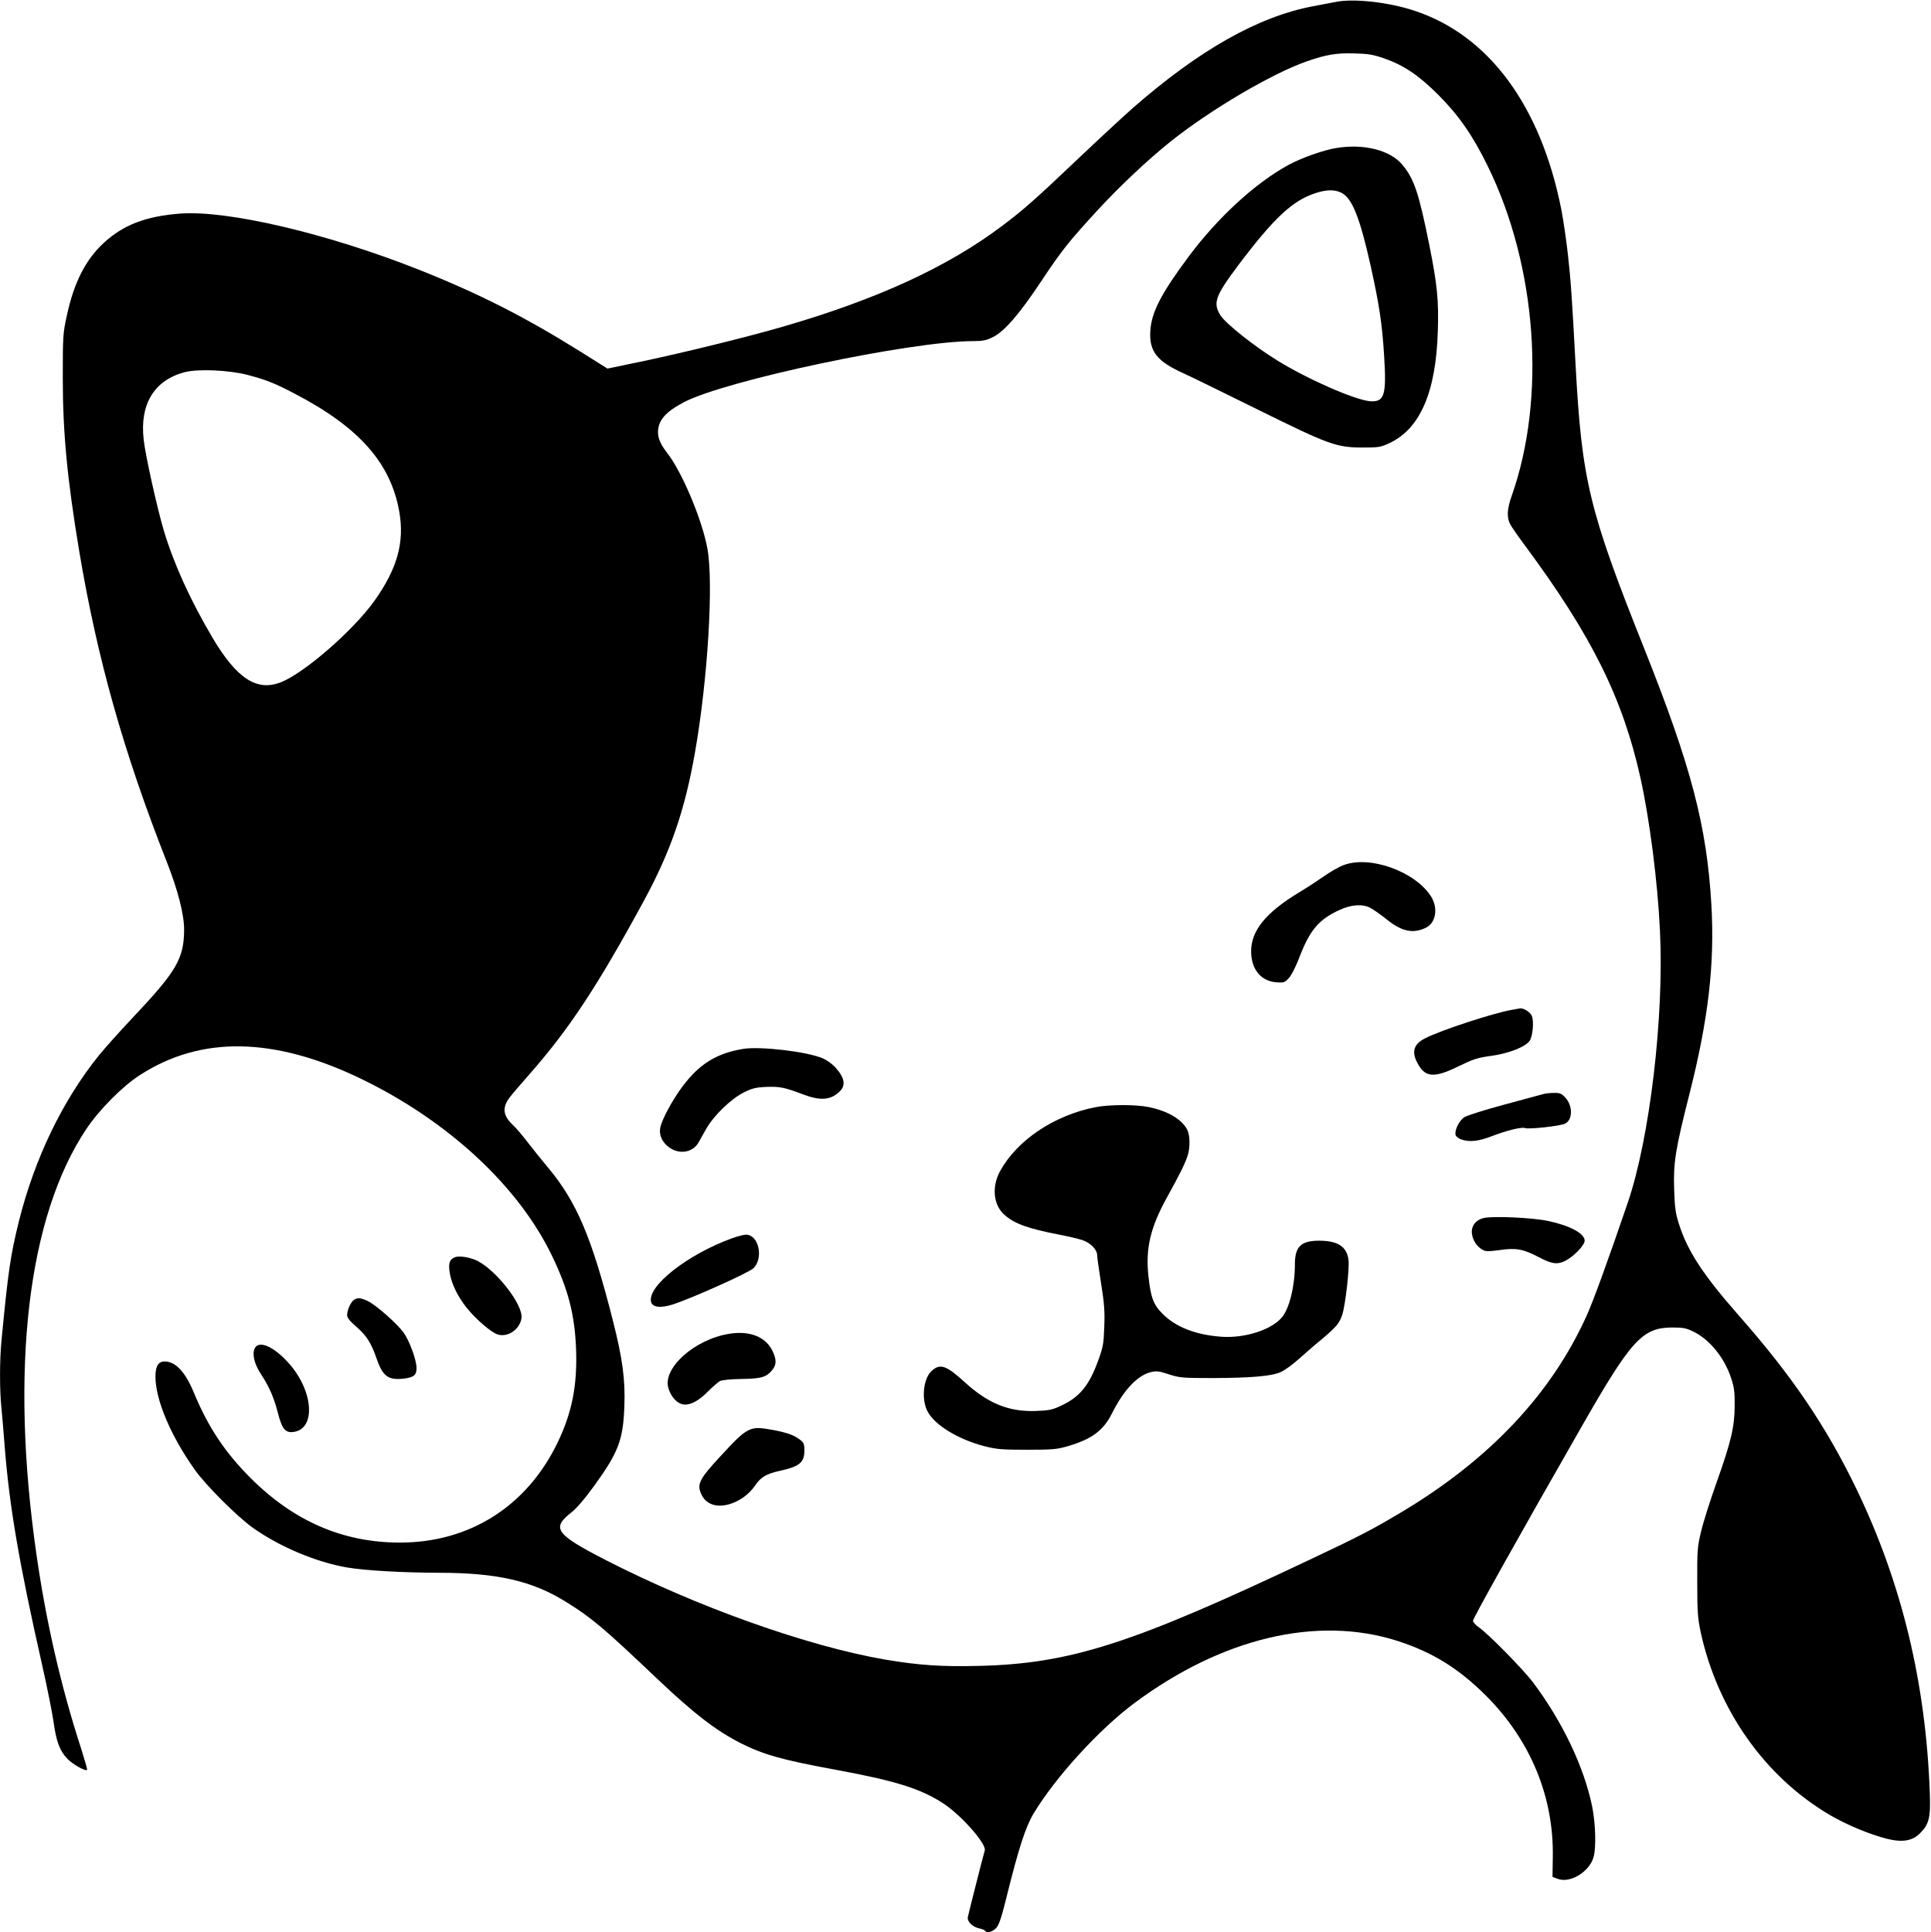
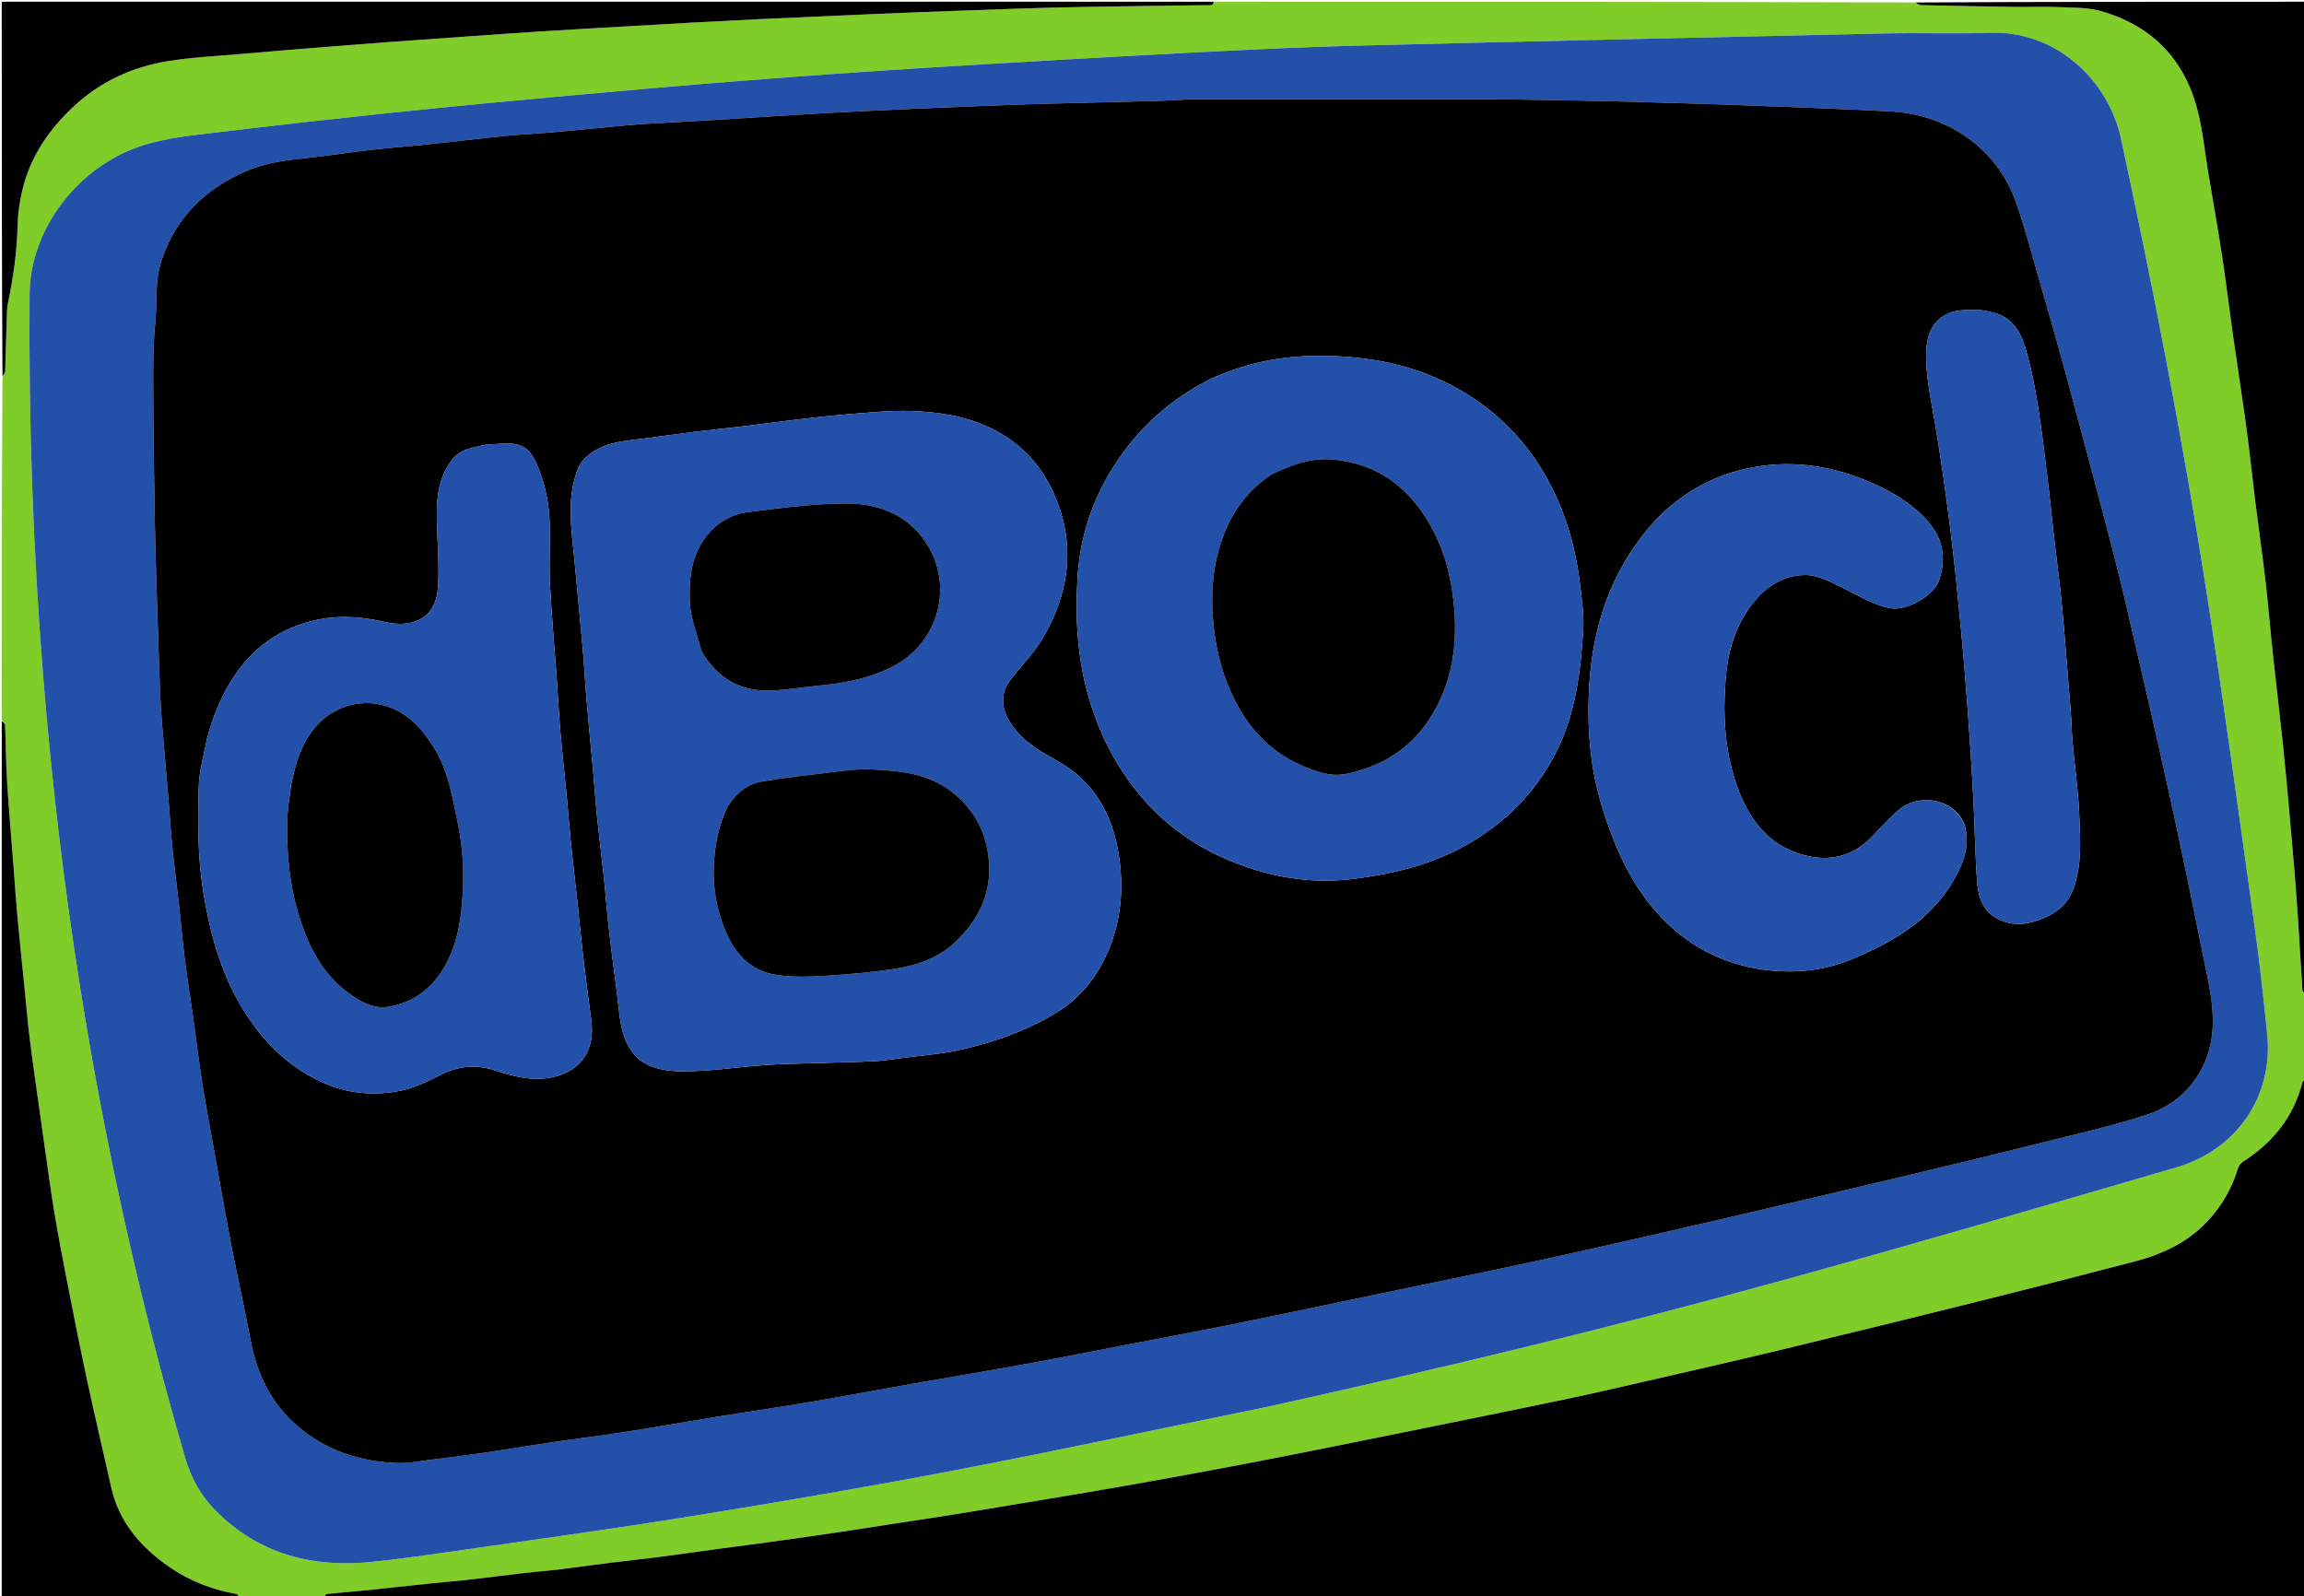
- <svg xmlns="http://www.w3.org/2000/svg" version="1.0" width="1279pt" height="1280pt" viewBox="0 0 1279 1280" preserveAspectRatio="xMidYMid meet">
-   <g transform="translate(0,1280) scale(0.1,-0.1)" fill="#000000" stroke="none">
-     <path d="M8855 12788 c-27 -5 -96 -18 -153 -29 -366 -69 -757 -290 -1202 -680 -63 -56 -225 -206 -360 -334 -271 -258 -365 -341 -503 -444 -361 -271 -827 -485 -1452 -666 -231 -67 -633 -166 -915 -226 l-245 -51 -175 110 c-371 232 -678 388 -1079 547 -605 239 -1261 393 -1576 370 -227 -17 -379 -75 -507 -194 -121 -111 -199 -264 -246 -486 -25 -114 -26 -136 -26 -410 0 -359 29 -667 109 -1147 119 -710 293 -1329 580 -2058 74 -188 115 -348 115 -449 -1 -192 -49 -275 -344 -587 -86 -91 -186 -203 -222 -248 -242 -301 -425 -683 -529 -1098 -56 -228 -71 -329 -115 -788 -13 -133 -13 -334 0 -453 5 -51 14 -157 20 -237 31 -404 95 -780 249 -1460 33 -146 67 -316 76 -379 18 -130 40 -190 93 -245 34 -35 119 -83 129 -72 3 2 -16 67 -40 143 -132 405 -232 839 -296 1288 -176 1226 -58 2233 331 2815 84 126 238 282 353 356 406 264 892 255 1471 -25 577 -280 1043 -713 1264 -1176 106 -221 148 -386 157 -611 9 -245 -27 -426 -126 -629 -204 -417 -582 -655 -1041 -655 -377 0 -703 141 -991 429 -171 172 -281 337 -378 573 -55 130 -119 198 -190 198 -42 0 -61 -31 -61 -101 0 -151 100 -390 259 -614 72 -103 283 -314 388 -388 176 -125 419 -227 623 -262 118 -20 358 -34 605 -35 392 0 625 -54 852 -197 163 -101 249 -174 594 -502 250 -237 395 -348 559 -431 150 -75 272 -110 627 -175 401 -74 567 -126 719 -227 119 -80 282 -266 269 -308 -9 -29 -107 -415 -112 -441 -6 -30 32 -67 79 -76 16 -3 31 -10 34 -14 11 -19 53 -8 77 20 18 21 36 78 70 217 77 309 122 449 175 538 145 241 434 558 669 733 581 432 1211 581 1741 412 234 -75 406 -182 588 -363 294 -294 449 -668 443 -1066 l-2 -135 35 -13 c82 -31 210 47 237 144 18 63 13 226 -9 334 -54 264 -197 564 -393 825 -66 87 -300 325 -360 365 -20 14 -37 33 -37 42 0 16 309 569 718 1283 331 579 404 659 602 660 73 0 93 -4 140 -27 109 -53 207 -174 251 -310 20 -60 24 -93 23 -183 -1 -140 -23 -234 -121 -510 -41 -115 -87 -259 -101 -320 -25 -102 -27 -126 -26 -335 0 -196 3 -238 22 -330 112 -517 426 -962 857 -1215 109 -64 260 -127 376 -157 103 -26 170 -15 220 35 61 60 72 104 66 267 -26 729 -185 1390 -486 2015 -201 416 -429 752 -780 1150 -234 266 -339 425 -396 605 -23 72 -28 108 -32 230 -6 177 8 264 101 631 125 492 168 860 146 1249 -30 528 -134 923 -448 1710 -362 907 -411 1108 -452 1870 -24 451 -32 564 -51 734 -11 98 -31 233 -44 300 -137 688 -481 1153 -973 1315 -168 56 -399 82 -517 59z m317 -375 c131 -46 226 -110 359 -242 137 -138 228 -269 329 -476 324 -664 386 -1532 156 -2182 -30 -84 -33 -141 -10 -185 9 -18 55 -84 102 -147 439 -593 645 -1008 762 -1536 61 -276 114 -691 129 -1012 28 -571 -68 -1377 -214 -1803 -128 -375 -227 -648 -272 -747 -233 -517 -644 -954 -1228 -1302 -185 -111 -283 -162 -608 -315 -1178 -558 -1585 -688 -2189 -703 -250 -6 -399 4 -624 42 -516 89 -1248 350 -1854 661 -328 169 -357 209 -226 312 35 27 90 91 156 182 158 219 189 301 197 522 7 176 -12 318 -77 573 -140 550 -239 782 -429 1010 -37 44 -97 118 -133 165 -36 47 -80 99 -98 115 -68 64 -74 116 -23 184 15 20 75 90 133 156 263 299 451 585 758 1150 176 325 270 597 337 980 85 483 124 1127 82 1352 -35 191 -169 509 -267 633 -41 53 -60 95 -60 135 0 79 48 135 171 200 276 145 1502 404 1915 405 66 0 89 5 132 26 77 38 175 151 318 366 141 212 185 267 381 480 142 154 331 332 480 451 268 213 671 450 903 531 126 44 196 56 315 52 91 -2 125 -8 197 -33z m-7531 -2097 c125 -33 180 -55 319 -128 422 -221 630 -458 686 -780 35 -202 -14 -377 -166 -590 -139 -195 -468 -481 -621 -539 -158 -61 -291 26 -451 296 -147 249 -255 486 -322 708 -43 143 -123 501 -134 604 -27 237 71 396 275 448 89 22 292 13 414 -19z" />
-     <path d="M8852 11819 c-84 -14 -231 -66 -315 -112 -220 -120 -469 -349 -661 -607 -183 -246 -246 -368 -254 -492 -8 -135 43 -201 215 -279 53 -24 276 -133 496 -242 473 -234 522 -251 692 -252 114 0 123 2 185 31 201 96 305 339 317 739 7 204 -4 311 -57 575 -68 338 -100 435 -176 526 -80 99 -256 144 -442 113z m34 -295 c73 -35 124 -162 198 -494 55 -251 74 -374 87 -583 17 -267 3 -313 -95 -305 -102 10 -411 145 -613 270 -150 92 -341 244 -375 297 -53 84 -37 128 117 334 236 313 360 429 513 478 71 23 124 24 168 3z" />
-     <path d="M8902 7068 c-30 -11 -88 -44 -130 -74 -43 -30 -115 -77 -162 -105 -222 -134 -320 -254 -320 -392 0 -117 64 -197 166 -205 50 -4 56 -2 83 27 18 19 47 76 71 139 68 178 128 250 263 312 79 37 154 43 207 15 19 -10 68 -44 108 -76 101 -82 178 -97 263 -54 64 34 79 130 31 206 -106 166 -407 274 -580 207z" />
-     <path d="M10020 6110 c-123 -21 -472 -135 -577 -189 -74 -37 -91 -87 -53 -160 50 -100 111 -106 273 -26 99 48 125 57 220 70 116 16 226 60 253 100 20 31 29 129 14 164 -10 26 -56 54 -79 50 -3 -1 -26 -5 -51 -9z" />
-     <path d="M4925 5851 c-176 -29 -290 -99 -402 -248 -67 -89 -138 -221 -148 -274 -10 -51 15 -102 65 -135 67 -44 151 -28 188 36 9 17 33 58 52 92 50 88 165 199 248 240 56 28 80 34 151 37 89 3 119 -3 243 -50 114 -43 182 -38 241 19 43 41 34 92 -28 160 -19 22 -57 49 -83 60 -104 45 -412 81 -527 63z" />
-     <path d="M10220 5550 c-14 -4 -128 -35 -255 -69 -126 -34 -244 -71 -261 -82 -35 -21 -68 -89 -59 -119 3 -10 20 -23 37 -29 55 -19 115 -13 207 23 96 37 194 61 217 52 24 -9 236 14 265 30 51 26 51 119 0 173 -25 27 -36 31 -78 30 -26 0 -59 -4 -73 -9z" />
-     <path d="M7256 5464 c-273 -54 -518 -219 -630 -424 -56 -103 -44 -225 30 -289 67 -59 153 -90 363 -131 58 -11 126 -27 153 -36 54 -18 98 -63 98 -101 0 -14 12 -98 26 -187 21 -131 25 -185 21 -286 -4 -113 -8 -135 -40 -223 -60 -166 -123 -243 -246 -300 -57 -27 -79 -32 -166 -35 -179 -7 -317 49 -472 190 -122 112 -164 127 -220 75 -55 -49 -69 -187 -28 -266 47 -92 202 -187 380 -233 79 -20 114 -23 280 -23 168 0 199 3 268 23 159 46 238 104 294 216 78 156 168 252 257 275 39 9 54 8 120 -14 72 -23 89 -25 289 -25 256 1 392 12 454 40 25 11 80 51 121 88 41 37 109 96 151 130 95 80 116 105 135 162 21 65 49 312 41 365 -12 87 -72 125 -194 125 -121 0 -161 -39 -161 -157 0 -145 -37 -294 -87 -352 -71 -83 -248 -139 -404 -127 -168 13 -298 64 -384 150 -62 61 -80 109 -95 247 -21 187 12 326 123 527 81 146 121 226 136 275 18 52 16 138 -2 172 -36 69 -128 124 -254 150 -84 18 -265 18 -357 -1z" />
-     <path d="M9830 4730 c-53 -13 -83 -54 -77 -103 6 -46 32 -85 70 -107 21 -12 38 -12 114 -2 109 16 156 7 261 -48 92 -49 131 -51 193 -12 54 35 109 96 109 122 0 48 -97 100 -243 131 -103 22 -369 34 -427 19z" />
-     <path d="M4850 4596 c-293 -106 -562 -317 -536 -421 9 -37 64 -43 145 -17 127 41 505 211 534 240 68 69 34 222 -50 222 -15 0 -57 -11 -93 -24z" />
-     <path d="M4830 3963 c-227 -37 -438 -225 -402 -357 14 -50 46 -91 82 -106 46 -19 112 10 181 81 31 31 67 62 79 69 14 7 72 13 144 14 132 2 166 12 205 62 25 32 26 62 5 112 -42 102 -152 149 -294 125z" />
-     <path d="M4971 3329 c-45 -18 -83 -52 -201 -181 -133 -144 -152 -180 -126 -241 29 -72 101 -99 191 -72 65 19 130 66 169 124 37 55 74 77 166 97 128 28 160 55 160 135 0 40 -4 51 -27 69 -40 31 -83 47 -175 65 -91 17 -123 18 -157 4z" />
-     <path d="M3013 4470 c-35 -14 -43 -41 -33 -103 12 -73 51 -154 111 -230 60 -75 161 -163 206 -178 66 -21 145 31 158 105 17 89 -178 336 -306 389 -50 20 -110 28 -136 17z" />
-     <path d="M2347 4189 c-22 -13 -47 -68 -47 -102 0 -17 18 -40 60 -76 69 -60 100 -109 135 -211 40 -117 77 -145 177 -134 70 8 88 23 88 70 0 54 -47 182 -87 237 -45 61 -185 184 -238 208 -46 21 -63 23 -88 8z" />
-     <path d="M1689 3869 c-20 -38 -5 -104 39 -171 56 -85 87 -157 113 -258 28 -108 49 -134 104 -127 151 20 132 275 -34 458 -97 108 -194 150 -222 98z" />
-   </g>
+ <svg xmlns="http://www.w3.org/2000/svg" version="1.1" id="Layer_1" x="0px" y="0px" width="100%" viewBox="0 0 1324 917" enable-background="new 0 0 1324 917" xml:space="preserve">
+   <path fill="#80CC28" opacity="1" stroke="none" d=" M186,918   C169.979,918 153.958,918 137.681,917.628   C136.919,916.864 136.459,916.215 135.902,916.117   C122.055,913.67 109.132,908.754 97.571,900.788   C81.034,889.393 68.405,874.981 63.876,854.693   C59.262,834.023 54.363,813.415 49.922,792.708   C45.718,773.109 41.87,753.432 38.013,733.76   C35.564,721.271 33.216,708.758 31.132,696.204   C29.204,684.588 27.673,672.907 25.995,661.25   C24.573,651.364 23.171,641.474 21.797,631.581   C20.177,619.921 18.457,608.272 17.042,596.587   C15.817,586.478 14.956,576.326 13.938,566.193   C12.623,553.118 11.237,540.051 10.025,526.967   C9.204,518.109 8.631,509.227 7.947,500.356   C6.631,483.279 5.139,466.214 4.062,449.122   C3.386,438.379 3.379,427.593 2.913,416.834   C2.871,415.863 1.665,414.943 1,414   C1,348.312 1,282.625 1.421,216.61   C2.226,215.269 2.913,214.267 2.949,213.241   C3.356,201.641 3.643,190.036 4.023,178.435   C4.076,176.816 4.367,175.19 4.698,173.598   C7.738,158.968 9.796,144.25 10.122,129.258   C10.263,122.758 11.26,116.175 12.715,109.823   C17.188,90.295 27.98,74.478 42.498,61.004   C57.704,46.892 75.875,38.533 96.082,35.199   C109.994,32.904 124.185,32.27 138.263,31.027   C154.328,29.609 170.404,28.31 186.479,27.014   C199.45,25.969 212.424,24.972 225.401,24.015   C239.538,22.974 253.68,21.992 267.82,21.004   C282.291,19.994 296.76,18.939 311.237,18.027   C328.366,16.948 345.503,15.999 362.636,15.001   C374.176,14.329 385.715,13.638 397.257,13.014   C410.293,12.308 423.33,11.631 436.37,11.009   C451.239,10.301 466.111,9.654 480.983,9.005   C496.684,8.321 512.384,7.618 528.088,7.013   C546.786,6.292 565.487,5.631 584.189,5.012   C596.287,4.612 608.388,4.233 620.49,4.021   C643.753,3.614 667.018,3.331 690.283,3.002   C692.282,2.973 694.302,3.139 696.269,2.881   C696.917,2.796 697.427,1.657 698,1   C832.021,1 966.042,1 1100.373,1.417   C1101.864,2.222 1103.037,2.924 1104.225,2.95   C1122.153,3.352 1140.081,3.713 1158.011,3.978   C1166.339,4.101 1174.682,3.713 1182.996,4.08   C1191.195,4.442 1199.726,4.204 1207.484,6.423   C1236.607,14.754 1255.341,34.058 1262.847,63.407   C1265.869,75.226 1267.026,87.521 1269.045,99.597   C1271.684,115.391 1274.517,131.154 1276.93,146.982   C1279.199,161.871 1280.961,176.837 1283.075,191.751   C1285.643,209.877 1288.489,227.965 1290.945,246.107   C1292.858,260.24 1294.295,274.437 1296.061,288.592   C1297.968,303.869 1300.172,319.111 1301.946,334.404   C1303.517,347.947 1304.586,361.547 1306.038,375.105   C1307.941,392.888 1310.102,410.643 1311.964,428.43   C1313.451,442.644 1314.723,456.881 1315.973,471.118   C1317.383,487.183 1318.803,503.25 1319.957,519.335   C1321.138,535.786 1321.965,552.263 1323.08,568.72   C1323.156,569.851 1324.334,570.908 1325,572   C1325,588.021 1325,604.042 1324.659,620.266   C1323.909,620.968 1323.269,621.408 1323.125,621.973   C1318.055,641.944 1306.116,656.725 1288.937,667.651   C1287.646,668.472 1286.505,670.096 1286.052,671.578   C1282.589,682.89 1276.895,692.918 1268.885,701.57   C1257.48,713.888 1242.917,720.777 1226.983,724.934   C1197.687,732.577 1168.362,740.12 1138.984,747.443   C1100.253,757.098 1061.489,766.627 1022.681,775.969   C995.604,782.487 968.437,788.632 941.295,794.88   C927.798,797.987 914.298,801.097 900.745,803.947   C877.756,808.781 854.729,813.433 831.709,818.119   C810.456,822.445 789.197,826.745 767.93,831.003   C751.464,834.299 734.995,837.584 718.503,840.746   C701.998,843.91 685.474,846.978 668.937,849.971   C654.152,852.647 639.345,855.206 624.534,857.735   C610.038,860.211 595.526,862.591 581.018,864.999   C569.579,866.897 558.144,868.823 546.693,870.642   C535.062,872.49 523.412,874.216 511.771,876.005   C501.752,877.545 491.743,879.15 481.715,880.631   C469.255,882.472 456.786,884.26 444.31,885.988   C433.762,887.45 423.195,888.772 412.641,890.197   C400.961,891.774 389.295,893.466 377.607,894.98   C368.656,896.139 359.673,897.046 350.717,898.165   C340.969,899.384 331.245,900.794 321.493,901.976   C314.651,902.805 307.77,903.314 300.922,904.103   C290.182,905.342 279.463,906.763 268.721,907.978   C261.536,908.791 254.321,909.332 247.128,910.08   C234.885,911.352 222.654,912.738 210.409,913.985   C202.885,914.751 195.339,915.303 187.819,916.099   C187.153,916.17 186.604,917.34 186,918  M726.42,808.943   C727.881,808.615 729.34,808.281 730.802,807.959   C829.317,786.236 927.383,762.621 1024.62,735.769   C1100.175,714.905 1175.422,692.917 1250.659,670.925   C1285.763,660.665 1306.482,629.581 1302.836,594.25   C1300.734,573.877 1298.553,553.496 1295.711,533.216   C1286.583,468.087 1277.823,402.894 1267.633,337.928   C1254.061,251.408 1237.323,165.447 1218.868,79.832   C1211.554,45.899 1181.386,17.434 1143.292,18.843   C1123.819,19.563 1104.295,18.782 1084.806,19.208   C982.854,21.435 880.902,23.679 778.96,26.258   C746.485,27.079 714.022,28.684 681.579,30.398   C631.007,33.069 580.445,35.968 529.899,39.097   C495.483,41.228 461.087,43.724 426.71,46.413   C393,49.049 359.313,51.999 325.639,55.061   C293.129,58.018 260.626,61.092 228.159,64.485   C193.542,68.104 158.945,71.946 124.392,76.125   C110.551,77.799 96.401,79.168 83.17,83.217   C44.972,94.906 17.308,131.604 17.007,168.973   C16.416,242.162 18.929,315.234 24.777,388.203   C29.624,448.664 36.71,508.852 46.257,568.739   C60.766,659.751 80.734,749.557 106.475,838.068   C109.854,849.69 115.632,859.914 124.114,868.417   C149.038,893.403 179.756,901.157 213.948,897.622   C228.684,896.099 243.373,894.045 258.039,891.927   C304.345,885.24 350.718,878.95 396.9,871.487   C448.008,863.228 499.06,854.501 549.908,844.778   C608.599,833.556 667.039,821.024 726.42,808.943  z" />
+   <path fill="#000000" opacity="1" stroke="none" d=" M186.469,918   C186.604,917.34 187.153,916.17 187.819,916.099   C195.339,915.303 202.885,914.751 210.409,913.985   C222.654,912.738 234.885,911.352 247.128,910.08   C254.321,909.332 261.536,908.791 268.721,907.978   C279.463,906.763 290.182,905.342 300.922,904.103   C307.77,903.314 314.651,902.805 321.493,901.976   C331.245,900.794 340.969,899.384 350.717,898.165   C359.673,897.046 368.656,896.139 377.607,894.98   C389.295,893.466 400.961,891.774 412.641,890.197   C423.195,888.772 433.762,887.45 444.31,885.988   C456.786,884.26 469.255,882.472 481.715,880.631   C491.743,879.15 501.752,877.545 511.771,876.005   C523.412,874.216 535.062,872.49 546.693,870.642   C558.144,868.823 569.579,866.897 581.018,864.999   C595.526,862.591 610.038,860.211 624.534,857.735   C639.345,855.206 654.152,852.647 668.937,849.971   C685.474,846.978 701.998,843.91 718.503,840.746   C734.995,837.584 751.464,834.299 767.93,831.003   C789.197,826.745 810.456,822.445 831.709,818.119   C854.729,813.433 877.756,808.781 900.745,803.947   C914.298,801.097 927.798,797.987 941.295,794.88   C968.437,788.632 995.604,782.487 1022.681,775.969   C1061.489,766.627 1100.253,757.098 1138.984,747.443   C1168.362,740.12 1197.687,732.577 1226.983,724.934   C1242.917,720.777 1257.48,713.888 1268.885,701.57   C1276.895,692.918 1282.589,682.89 1286.052,671.578   C1286.505,670.096 1287.646,668.472 1288.937,667.651   C1306.116,656.725 1318.055,641.944 1323.125,621.973   C1323.269,621.408 1323.909,620.968 1324.659,620.735   C1325,719.97 1325,818.94 1325,918   C945.646,918 566.292,918 186.469,918  z" />
+   <path fill="#000000" opacity="1" stroke="none" d=" M1325,571.531   C1324.334,570.908 1323.156,569.851 1323.08,568.72   C1321.965,552.263 1321.138,535.786 1319.957,519.335   C1318.803,503.25 1317.383,487.183 1315.973,471.118   C1314.723,456.881 1313.451,442.644 1311.964,428.43   C1310.102,410.643 1307.941,392.888 1306.038,375.105   C1304.586,361.547 1303.517,347.947 1301.946,334.404   C1300.172,319.111 1297.968,303.869 1296.061,288.592   C1294.295,274.437 1292.858,260.24 1290.945,246.107   C1288.489,227.965 1285.643,209.877 1283.075,191.751   C1280.961,176.837 1279.199,161.871 1276.93,146.982   C1274.517,131.154 1271.684,115.391 1269.045,99.597   C1267.026,87.521 1265.869,75.226 1262.847,63.407   C1255.341,34.058 1236.607,14.754 1207.484,6.423   C1199.726,4.204 1191.195,4.442 1182.996,4.08   C1174.682,3.713 1166.339,4.101 1158.011,3.978   C1140.081,3.713 1122.153,3.352 1104.225,2.95   C1103.037,2.924 1101.864,2.222 1100.842,1.417   C1175.626,1 1250.251,1 1325,1   C1325,191.021 1325,381.042 1325,571.531  z" />
+   <path fill="#000000" opacity="1" stroke="none" d=" M1,414.469   C1.665,414.943 2.871,415.863 2.913,416.834   C3.379,427.593 3.386,438.379 4.062,449.122   C5.139,466.214 6.631,483.279 7.947,500.356   C8.631,509.227 9.204,518.109 10.025,526.967   C11.237,540.051 12.623,553.118 13.938,566.193   C14.956,576.326 15.817,586.478 17.042,596.587   C18.457,608.272 20.177,619.921 21.797,631.581   C23.171,641.474 24.573,651.364 25.995,661.25   C27.673,672.907 29.204,684.588 31.132,696.204   C33.216,708.758 35.564,721.271 38.013,733.76   C41.87,753.432 45.718,773.109 49.922,792.708   C54.363,813.415 59.262,834.023 63.876,854.693   C68.405,874.981 81.034,889.393 97.571,900.788   C109.132,908.754 122.055,913.67 135.902,916.117   C136.459,916.215 136.919,916.864 137.212,917.628   C91.698,918 46.395,918 1,918   C1,750.312 1,582.625 1,414.469  z" />
+   <path fill="#000000" opacity="1" stroke="none" d=" M697.531,1   C697.427,1.657 696.917,2.796 696.269,2.881   C694.302,3.139 692.282,2.973 690.283,3.002   C667.018,3.331 643.753,3.614 620.49,4.021   C608.388,4.233 596.287,4.612 584.189,5.012   C565.487,5.631 546.786,6.292 528.088,7.013   C512.384,7.618 496.684,8.321 480.983,9.005   C466.111,9.654 451.239,10.301 436.37,11.009   C423.33,11.631 410.293,12.308 397.257,13.014   C385.715,13.638 374.176,14.329 362.636,15.001   C345.503,15.999 328.366,16.948 311.237,18.027   C296.76,18.939 282.291,19.994 267.82,21.004   C253.68,21.992 239.538,22.974 225.401,24.015   C212.424,24.972 199.45,25.969 186.479,27.014   C170.404,28.31 154.328,29.609 138.263,31.027   C124.185,32.27 109.994,32.904 96.082,35.199   C75.875,38.533 57.704,46.892 42.498,61.004   C27.98,74.478 17.188,90.295 12.715,109.823   C11.26,116.175 10.263,122.758 10.122,129.258   C9.796,144.25 7.738,158.968 4.698,173.598   C4.367,175.19 4.076,176.816 4.023,178.435   C3.643,190.036 3.356,201.641 2.949,213.241   C2.913,214.267 2.226,215.269 1.421,216.141   C1,144.368 1,72.735 1,1   C233.021,1 465.042,1 697.531,1  z" />
+   <path fill="#2350A9" opacity="1" stroke="none" d=" M726.004,809.002   C667.039,821.024 608.599,833.556 549.908,844.778   C499.06,854.501 448.008,863.228 396.9,871.487   C350.718,878.95 304.345,885.24 258.039,891.927   C243.373,894.045 228.684,896.099 213.948,897.622   C179.756,901.157 149.038,893.403 124.114,868.417   C115.632,859.914 109.854,849.69 106.475,838.068   C80.734,749.557 60.766,659.751 46.257,568.739   C36.71,508.852 29.624,448.664 24.777,388.203   C18.929,315.234 16.416,242.162 17.007,168.973   C17.308,131.604 44.972,94.906 83.17,83.217   C96.401,79.168 110.551,77.799 124.392,76.125   C158.945,71.946 193.542,68.104 228.159,64.485   C260.626,61.092 293.129,58.018 325.639,55.061   C359.313,51.999 393,49.049 426.71,46.413   C461.087,43.724 495.483,41.228 529.899,39.097   C580.445,35.968 631.007,33.069 681.579,30.398   C714.022,28.684 746.485,27.079 778.96,26.258   C880.902,23.679 982.854,21.435 1084.806,19.208   C1104.295,18.782 1123.819,19.563 1143.292,18.843   C1181.386,17.434 1211.554,45.899 1218.868,79.832   C1237.323,165.447 1254.061,251.408 1267.633,337.928   C1277.823,402.894 1286.583,468.087 1295.711,533.216   C1298.553,553.496 1300.734,573.877 1302.836,594.25   C1306.482,629.581 1285.763,660.665 1250.659,670.925   C1175.422,692.917 1100.175,714.905 1024.62,735.769   C927.383,762.621 829.317,786.236 730.802,807.959   C729.34,808.281 727.881,808.615 726.004,809.002  M684.588,57   C678.477,57.333 672.369,57.789 666.253,57.975   C652.81,58.386 639.363,58.651 625.918,58.995   C613.306,59.317 600.692,59.584 588.084,60.02   C571.192,60.604 554.305,61.29 537.418,61.999   C522.69,62.618 507.964,63.283 493.242,64.014   C481.347,64.605 469.457,65.278 457.57,65.996   C441.728,66.954 425.894,68.025 410.052,68.982   C397.997,69.71 385.935,70.31 373.878,71.02   C368.931,71.311 363.985,71.668 359.05,72.123   C345.43,73.379 331.822,74.772 318.197,75.975   C308.986,76.789 299.737,77.183 290.539,78.101   C275.636,79.587 260.767,81.413 245.871,82.974   C235.052,84.108 224.193,84.879 213.386,86.114   C200.653,87.57 187.982,89.597 175.237,90.92   C163.91,92.096 152.702,93.604 142.139,98.068   C118.417,108.094 101.416,124.503 92.941,149.328   C88.824,161.389 90.433,173.885 89.202,186.145   C87.961,198.499 88.017,211.018 88.07,223.461   C88.182,249.907 88.51,276.355 89.037,302.796   C89.48,325.023 90.317,347.243 91.007,369.466   C91.305,379.079 91.619,388.692 92.029,398.3   C92.276,404.085 92.625,409.87 93.097,415.64   C94.349,430.927 95.711,446.205 96.993,461.489   C97.725,470.207 98.226,478.947 99.119,487.648   C100.259,498.769 101.742,509.854 102.978,520.965   C104.089,530.944 104.886,540.96 106.148,550.917   C107.572,562.153 109.404,573.336 110.98,584.552   C112.742,597.085 114.215,609.662 116.183,622.162   C118.221,635.11 120.681,647.992 122.994,660.896   C126.175,678.651 129.221,696.432 132.639,714.142   C136.24,732.798 140.442,751.339 143.957,770.01   C147.622,789.483 155.538,806.296 170.875,819.517   C187.364,833.731 206.645,839.955 227.87,840.853   C234.383,841.129 240.983,839.778 247.52,838.974   C258.127,837.67 268.73,836.319 279.304,834.776   C291.643,832.975 303.936,830.855 316.272,829.039   C330.907,826.884 345.594,825.082 360.209,822.806   C377.883,820.053 395.494,816.897 413.152,814.038   C430.5,811.23 447.901,808.745 465.226,805.812   C485.437,802.391 505.583,798.594 525.771,795.04   C547.265,791.256 568.798,787.693 590.27,783.794   C609.151,780.365 627.974,776.612 646.82,772.987   C668.083,768.896 689.374,764.947 710.595,760.649   C738.881,754.921 767.113,748.922 795.365,743.027   C826.021,736.631 856.723,730.441 887.316,723.758   C920.957,716.409 954.527,708.722 988.076,700.961   C1024.806,692.464 1061.493,683.782 1098.168,675.051   C1123.059,669.125 1147.932,663.115 1172.747,656.883   C1193.077,651.777 1213.61,647.209 1233.509,640.731   C1257.777,632.831 1271.509,611.624 1271.615,587.326   C1271.674,574.052 1268.268,560.67 1265.631,547.495   C1259.359,516.152 1252.871,484.848 1245.993,453.633   C1238.057,417.615 1229.719,381.684 1221.33,345.767   C1217.49,329.327 1213.24,312.978 1208.945,296.648   C1201.648,268.9 1194.261,241.175 1186.73,213.49   C1181.956,195.938 1176.928,178.453 1171.878,160.978   C1167.553,146.012 1163.651,130.885 1158.472,116.214   C1147.381,84.793 1118.73,65.779 1086.413,64.027   C1071.531,63.22 1056.636,62.623 1041.743,62.017   C1024.021,61.297 1006.296,60.641 988.57,60.015   C977.46,59.622 966.346,59.322 955.233,59.006   C942.954,58.656 930.676,58.243 918.395,58.023   C895.784,57.618 873.172,57.104 850.56,57.046   C795.563,56.905 740.565,57 684.588,57  z" />
+   <path fill="#000000" opacity="1" stroke="none" d=" M685.077,57   C740.565,57 795.563,56.905 850.56,57.046   C873.172,57.104 895.784,57.618 918.395,58.023   C930.676,58.243 942.954,58.656 955.233,59.006   C966.346,59.322 977.46,59.622 988.57,60.015   C1006.296,60.641 1024.021,61.297 1041.743,62.017   C1056.636,62.623 1071.531,63.22 1086.413,64.027   C1118.73,65.779 1147.381,84.793 1158.472,116.214   C1163.651,130.885 1167.553,146.012 1171.878,160.978   C1176.928,178.453 1181.956,195.938 1186.73,213.49   C1194.261,241.175 1201.648,268.9 1208.945,296.648   C1213.24,312.978 1217.49,329.327 1221.33,345.767   C1229.719,381.684 1238.057,417.615 1245.993,453.633   C1252.871,484.848 1259.359,516.152 1265.631,547.495   C1268.268,560.67 1271.674,574.052 1271.615,587.326   C1271.509,611.624 1257.777,632.831 1233.509,640.731   C1213.61,647.209 1193.077,651.777 1172.747,656.883   C1147.932,663.115 1123.059,669.125 1098.168,675.051   C1061.493,683.782 1024.806,692.464 988.076,700.961   C954.527,708.722 920.957,716.409 887.316,723.758   C856.723,730.441 826.021,736.631 795.365,743.027   C767.113,748.922 738.881,754.921 710.595,760.649   C689.374,764.947 668.083,768.896 646.82,772.987   C627.974,776.612 609.151,780.365 590.27,783.794   C568.798,787.693 547.265,791.256 525.771,795.04   C505.583,798.594 485.437,802.391 465.226,805.812   C447.901,808.745 430.5,811.23 413.152,814.038   C395.494,816.897 377.883,820.053 360.209,822.806   C345.594,825.082 330.907,826.884 316.272,829.039   C303.936,830.855 291.643,832.975 279.304,834.776   C268.73,836.319 258.127,837.67 247.52,838.974   C240.983,839.778 234.383,841.129 227.87,840.853   C206.645,839.955 187.364,833.731 170.875,819.517   C155.538,806.296 147.622,789.483 143.957,770.01   C140.442,751.339 136.24,732.798 132.639,714.142   C129.221,696.432 126.175,678.651 122.994,660.896   C120.681,647.992 118.221,635.11 116.183,622.162   C114.215,609.662 112.742,597.085 110.98,584.552   C109.404,573.336 107.572,562.153 106.148,550.917   C104.886,540.96 104.089,530.944 102.978,520.965   C101.742,509.854 100.259,498.769 99.119,487.648   C98.226,478.947 97.725,470.207 96.993,461.489   C95.711,446.205 94.349,430.927 93.097,415.64   C92.625,409.87 92.276,404.085 92.029,398.3   C91.619,388.692 91.305,379.079 91.007,369.466   C90.317,347.243 89.48,325.023 89.037,302.796   C88.51,276.355 88.182,249.907 88.07,223.461   C88.017,211.018 87.961,198.499 89.202,186.145   C90.433,173.885 88.824,161.389 92.941,149.328   C101.416,124.503 118.417,108.094 142.139,98.068   C152.702,93.604 163.91,92.096 175.237,90.92   C187.982,89.597 200.653,87.57 213.386,86.114   C224.193,84.879 235.052,84.108 245.871,82.974   C260.767,81.413 275.636,79.587 290.539,78.101   C299.737,77.183 308.986,76.789 318.197,75.975   C331.822,74.772 345.43,73.379 359.05,72.123   C363.985,71.668 368.931,71.311 373.878,71.02   C385.935,70.31 397.997,69.71 410.052,68.982   C425.894,68.025 441.728,66.954 457.57,65.996   C469.457,65.278 481.347,64.605 493.242,64.014   C507.964,63.283 522.69,62.618 537.418,61.999   C554.305,61.29 571.192,60.604 588.084,60.02   C600.692,59.584 613.306,59.317 625.918,58.995   C639.363,58.651 652.81,58.386 666.253,57.975   C672.369,57.789 678.477,57.333 685.077,57  M518.736,608.036   C529.319,606.627 540.055,605.921 550.452,603.658   C570.093,599.383 588.942,592.85 606.39,582.404   C619.273,574.69 628.503,563.96 634.896,550.79   C643.948,532.144 646.058,512.312 643.001,491.92   C639.39,467.843 628.514,448.688 606.405,436.613   C596.356,431.124 586.496,425.052 580.161,414.763   C575.422,407.066 574.896,398.645 580.226,391.384   C586.253,383.173 593.797,375.935 598.942,367.244   C613.436,342.76 618.082,316.629 607.88,289.241   C600.723,270.027 588.332,255.221 569.496,246.123   C554.793,239.021 539.048,236.723 523.123,236.204   C511.438,235.823 499.676,237.119 487.978,238.033   C477.474,238.853 467,240.085 456.531,241.292   C446.74,242.421 436.979,243.808 427.194,244.987   C417.713,246.129 408.209,247.08 398.731,248.248   C389.274,249.413 379.839,250.765 370.39,251.996   C360.31,253.308 350.01,253.781 341.063,259.465   C336.861,262.134 333.57,265.321 331.711,270.383   C325.447,287.434 328.516,304.626 330.099,321.828   C331.698,339.21 333.433,356.579 334.973,373.966   C335.817,383.505 336.277,393.078 337.098,402.619   C338.312,416.736 339.716,430.836 340.992,444.948   C341.75,453.328 342.293,461.729 343.158,470.097   C344.325,481.387 345.783,492.646 346.977,503.933   C348.104,514.586 348.882,525.278 350.117,535.917   C351.935,551.587 354.203,567.205 355.952,582.882   C358.505,605.771 368.848,615.542 391.671,615.723   C407.608,615.849 423.555,613.223 439.519,612.118   C449.105,611.455 458.729,611.323 468.339,611.008   C479.611,610.638 490.892,610.469 502.156,609.93   C507.394,609.679 512.6,608.759 518.736,608.036  M699.658,216.095   C698.307,216.656 696.911,217.131 695.609,217.792   C677.099,227.184 661.175,239.839 648.38,256.191   C630.995,278.409 620.883,303.774 619.219,331.849   C617.84,355.111 619.046,378.287 625.721,401.072   C632.228,423.283 642.608,443.112 657.909,460.281   C670.55,474.466 685.701,485.379 703.184,493.113   C727.386,503.819 752.486,508.438 778.824,504.993   C800.735,502.127 821.991,497.111 841.601,486.215   C864.416,473.538 882.119,455.972 893.997,432.78   C905.339,410.638 908.301,386.416 909.808,362.072   C910.343,353.427 908.986,344.61 907.962,335.934   C905.462,314.743 899.732,294.555 889.395,275.685   C878.891,256.509 864.697,240.929 846.555,228.803   C825.075,214.445 801.022,207.297 775.681,205.229   C749.975,203.132 724.506,205.327 699.658,216.095  M118.973,424.469   C117.318,433.495 114.515,442.487 114.241,451.555   C113.626,471.897 113.535,492.252 116.815,512.54   C120.515,535.431 126.336,557.401 138.162,577.598   C149.35,596.704 163.992,612.077 184.194,621.557   C199.004,628.507 214.802,630.103 230.618,626.764   C238.663,625.066 246.365,621.156 253.834,617.463   C263.855,612.507 273.803,611.692 284.398,615.143   C295.209,618.665 306.104,621.598 317.752,619.047   C334.551,615.369 341.922,602.905 339.786,586.557   C338.147,574.005 336.506,561.452 335.027,548.88   C333.852,538.901 332.954,528.89 331.873,518.9   C330.616,507.288 329.22,495.691 328.024,484.074   C327.196,476.035 326.664,467.967 325.895,459.922   C324.642,446.815 323.183,433.728 322.039,420.612   C321.165,410.58 320.681,400.515 319.957,390.469   C318.664,372.526 317.074,354.601 316.097,336.642   C315.555,326.674 315.966,316.651 316.008,306.654   C316.061,294.19 314.469,281.938 309.909,270.332   C305.819,259.925 302.348,253.99 288.537,255.008   C284.426,255.311 280.207,255.222 276.242,256.171   C270.191,257.619 264.083,258.492 259.662,264.384   C251.625,275.094 250.721,287.109 251.038,299.63   C251.359,312.285 252.537,324.998 251.683,337.574   C251.121,345.859 247.82,354.035 238.378,357.228   C232.585,359.187 226.718,358.736 221.018,357.435   C208.404,354.558 195.76,353.5 183.03,356.053   C160.867,360.498 144.168,372.698 132.436,391.996   C126.403,401.919 122.105,412.502 118.973,424.469  M1128.939,473.991   C1122.771,458.648 1102.468,455.769 1091.126,465.466   C1085.769,470.046 1081.009,475.346 1076.147,480.479   C1066.053,491.135 1053.728,495.074 1039.515,492.124   C1018.608,487.785 1006.374,473.262 999.201,454.529   C991.061,433.27 989.729,410.984 991.841,388.309   C993.334,372.274 998.033,357.802 1008.345,345.365   C1016.105,336.005 1026.398,330.147 1038.294,330.486   C1045.395,330.688 1052.602,334.806 1059.345,338.034   C1068.18,342.262 1076.23,347.636 1086.336,349.548   C1095.071,351.201 1111.049,342.816 1114.245,333.651   C1119.109,319.703 1115.877,307.864 1105.999,297.576   C1096.38,287.559 1084.44,281.06 1071.678,275.894   C1049.71,267 1026.981,264.233 1003.863,269.278   C979.217,274.657 959.133,288.057 943.71,307.983   C923.132,334.569 914.358,365.33 913.029,398.489   C912.138,420.713 914.039,442.525 920.739,464.005   C928.593,489.185 939.027,512.577 958.544,531.093   C975.189,546.884 995.18,555.579 1017.659,557.776   C1033.477,559.322 1049.066,557.557 1064.263,551.241   C1089.71,540.664 1112.205,527.052 1125.082,501.412   C1129.311,492.992 1131.782,484.28 1128.939,473.991  M1185.97,359.783   C1185.282,352.568 1184.692,345.342 1183.883,338.141   C1182.671,327.364 1181.257,316.61 1180.018,305.836   C1178.91,296.195 1178.045,286.524 1176.854,276.894   C1175.002,261.905 1173.33,246.88 1170.887,231.984   C1169.036,220.695 1166.854,209.345 1163.413,198.467   C1160.608,189.598 1155.253,181.828 1145.024,179.547   C1142.309,178.942 1139.536,178.161 1136.797,178.187   C1131.719,178.237 1126.32,177.834 1121.638,179.384   C1110.846,182.955 1107.237,191.667 1106.922,202.512   C1106.526,216.178 1109.598,229.297 1111.862,242.615   C1115.383,263.321 1118.267,284.148 1120.887,304.991   C1123.287,324.086 1125.113,343.257 1126.943,362.418   C1128.479,378.506 1129.777,394.619 1130.957,410.737   C1132.116,426.55 1133.132,442.377 1133.956,458.211   C1134.799,474.413 1134.982,490.657 1136.142,506.833   C1136.789,515.854 1139.625,524.211 1148.974,528.542   C1155.115,531.387 1161.339,531.729 1167.699,529.958   C1178.461,526.962 1187.725,521.583 1191.603,510.521   C1196.528,496.474 1195.434,481.683 1194.795,467.17   C1194.201,453.706 1192.242,440.306 1191.031,426.865   C1190.483,420.773 1190.398,414.642 1189.918,408.543   C1188.664,392.596 1187.308,376.657 1185.97,359.783  z" />
+   <path fill="#2350A9" opacity="1" stroke="none" d=" M518.278,608.089   C512.6,608.759 507.394,609.679 502.156,609.93   C490.892,610.469 479.611,610.638 468.339,611.008   C458.729,611.323 449.105,611.455 439.519,612.118   C423.555,613.223 407.608,615.849 391.671,615.723   C368.848,615.542 358.505,605.771 355.952,582.882   C354.203,567.205 351.935,551.587 350.117,535.917   C348.882,525.278 348.104,514.586 346.977,503.933   C345.783,492.646 344.325,481.387 343.158,470.097   C342.293,461.729 341.75,453.328 340.992,444.948   C339.716,430.836 338.312,416.736 337.098,402.619   C336.277,393.078 335.817,383.505 334.973,373.966   C333.433,356.579 331.698,339.21 330.099,321.828   C328.516,304.626 325.447,287.434 331.711,270.383   C333.57,265.321 336.861,262.134 341.063,259.465   C350.01,253.781 360.31,253.308 370.39,251.996   C379.839,250.765 389.274,249.413 398.731,248.248   C408.209,247.08 417.713,246.129 427.194,244.987   C436.979,243.808 446.74,242.421 456.531,241.292   C467,240.085 477.474,238.853 487.978,238.033   C499.676,237.119 511.438,235.823 523.123,236.204   C539.048,236.723 554.793,239.021 569.496,246.123   C588.332,255.221 600.723,270.027 607.88,289.241   C618.082,316.629 613.436,342.76 598.942,367.244   C593.797,375.935 586.253,383.173 580.226,391.384   C574.896,398.645 575.422,407.066 580.161,414.763   C586.496,425.052 596.356,431.124 606.405,436.613   C628.514,448.688 639.39,467.843 643.001,491.92   C646.058,512.312 643.948,532.144 634.896,550.79   C628.503,563.96 619.273,574.69 606.39,582.404   C588.942,592.85 570.093,599.383 550.452,603.658   C540.055,605.921 529.319,606.627 518.278,608.089  M418.077,463.729   C412.53,475.033 410.44,487.208 410.135,499.573   C409.851,511.137 411.93,522.523 416.198,533.362   C421.866,547.755 431.235,558.417 447.318,560.483   C455.896,561.584 464.741,561.433 473.403,560.879   C487.036,560.007 500.709,558.905 514.194,556.807   C527.119,554.797 539.524,550.474 549.247,541.143   C562.825,528.112 570.262,512.639 568.114,493.121   C566.351,477.098 559.275,464.56 546.59,454.814   C532.824,444.238 516.515,442.922 500.23,442.179   C492.221,441.814 484.101,443.108 476.077,444.044   C463.36,445.525 450.632,447.033 438.004,449.112   C429.436,450.523 423.15,455.875 418.077,463.729  M403.458,374.892   C412.304,389.727 425.313,397.499 442.631,396.881   C451.986,396.547 461.29,394.933 470.629,394.018   C485.768,392.534 500.532,389.839 514.134,382.451   C539.667,368.583 548.374,335.983 531.775,311.391   C521.07,295.531 504.441,289.353 486.495,289.372   C467.788,289.393 449.033,291.955 430.4,294.235   C420.599,295.434 412.158,300.132 405.825,308.32   C397.179,319.498 395.878,332.753 396.408,345.759   C396.797,355.324 400.728,364.746 403.458,374.892  z" />
+   <path fill="#2350A9" opacity="1" stroke="none" d=" M700.035,215.992   C724.506,205.327 749.975,203.132 775.681,205.229   C801.022,207.297 825.075,214.445 846.555,228.803   C864.697,240.929 878.891,256.509 889.395,275.685   C899.732,294.555 905.462,314.743 907.962,335.934   C908.986,344.61 910.343,353.427 909.808,362.072   C908.301,386.416 905.339,410.638 893.997,432.78   C882.119,455.972 864.416,473.538 841.601,486.215   C821.991,497.111 800.735,502.127 778.824,504.993   C752.486,508.438 727.386,503.819 703.184,493.113   C685.701,485.379 670.55,474.466 657.909,460.281   C642.608,443.112 632.228,423.283 625.721,401.072   C619.046,378.287 617.84,355.111 619.219,331.849   C620.883,303.774 630.995,278.409 648.38,256.191   C661.175,239.839 677.099,227.184 695.609,217.792   C696.911,217.131 698.307,216.656 700.035,215.992  M730.545,272.966   C716.311,282.055 707.345,295.124 701.948,310.874   C697.254,324.576 695.985,338.593 696.858,353.07   C697.831,369.209 701.188,384.562 708.02,399.213   C716.387,417.155 728.719,431.222 747,439.488   C755.485,443.325 764.505,446.677 773.76,444.738   C793.322,440.64 809.728,430.844 820.972,413.905   C834.955,392.841 838.001,369.457 835.179,344.739   C832.867,324.486 826.556,305.884 813.874,289.901   C801.4,274.179 784.848,265.429 764.686,264.025   C752.608,263.184 741.733,267.425 730.545,272.966  z" />
+   <path fill="#2350A9" opacity="1" stroke="none" d=" M118.996,424.053   C122.105,412.502 126.403,401.919 132.436,391.996   C144.168,372.698 160.867,360.498 183.03,356.053   C195.76,353.5 208.404,354.558 221.018,357.435   C226.718,358.736 232.585,359.187 238.378,357.228   C247.82,354.035 251.121,345.859 251.683,337.574   C252.537,324.998 251.359,312.285 251.038,299.63   C250.721,287.109 251.625,275.094 259.662,264.384   C264.083,258.492 270.191,257.619 276.242,256.171   C280.207,255.222 284.426,255.311 288.537,255.008   C302.348,253.99 305.819,259.925 309.909,270.332   C314.469,281.938 316.061,294.19 316.008,306.654   C315.966,316.651 315.555,326.674 316.097,336.642   C317.074,354.601 318.664,372.526 319.957,390.469   C320.681,400.515 321.165,410.58 322.039,420.612   C323.183,433.728 324.642,446.815 325.895,459.922   C326.664,467.967 327.196,476.035 328.024,484.074   C329.22,495.691 330.616,507.288 331.873,518.9   C332.954,528.89 333.852,538.901 335.027,548.88   C336.506,561.452 338.147,574.005 339.786,586.557   C341.922,602.905 334.551,615.369 317.752,619.047   C306.104,621.598 295.209,618.665 284.398,615.143   C273.803,611.692 263.855,612.507 253.834,617.463   C246.365,621.156 238.663,625.066 230.618,626.764   C214.802,630.103 199.004,628.507 184.194,621.557   C163.992,612.077 149.35,596.704 138.162,577.598   C126.336,557.401 120.515,535.431 116.815,512.54   C113.535,492.252 113.626,471.897 114.241,451.555   C114.515,442.487 117.318,433.495 118.996,424.053  M167.107,451.851   C166.405,458.403 165.259,464.942 165.085,471.508   C164.581,490.562 166.435,509.483 172.214,527.651   C177.559,544.457 185.576,560.002 200.372,570.784   C206.794,575.464 214.063,579.771 222.058,578.728   C234.344,577.124 244.619,570.997 252.105,560.702   C262.117,546.935 264.807,530.874 265.828,514.595   C266.685,500.917 266.009,487.228 263.167,473.603   C260.017,458.502 257.781,443.258 249.407,429.835   C242.542,418.831 234.413,409.504 221.297,405.62   C206.308,401.181 190.168,406.583 180.33,418.956   C172.755,428.482 169.684,439.524 167.107,451.851  z" />
+   <path fill="#2350A9" opacity="1" stroke="none" d=" M1128.989,474.4   C1131.782,484.28 1129.311,492.992 1125.082,501.412   C1112.205,527.052 1089.71,540.664 1064.263,551.241   C1049.066,557.557 1033.477,559.322 1017.659,557.776   C995.18,555.579 975.189,546.884 958.544,531.093   C939.027,512.577 928.593,489.185 920.739,464.005   C914.039,442.525 912.138,420.713 913.029,398.489   C914.358,365.33 923.132,334.569 943.71,307.983   C959.133,288.057 979.217,274.657 1003.863,269.278   C1026.981,264.233 1049.71,267 1071.678,275.894   C1084.44,281.06 1096.38,287.559 1105.999,297.576   C1115.877,307.864 1119.109,319.703 1114.245,333.651   C1111.049,342.816 1095.071,351.201 1086.336,349.548   C1076.23,347.636 1068.18,342.262 1059.345,338.034   C1052.602,334.806 1045.395,330.688 1038.294,330.486   C1026.398,330.147 1016.105,336.005 1008.345,345.365   C998.033,357.802 993.334,372.274 991.841,388.309   C989.729,410.984 991.061,433.27 999.201,454.529   C1006.374,473.262 1018.608,487.785 1039.515,492.124   C1053.728,495.074 1066.053,491.135 1076.147,480.479   C1081.009,475.346 1085.769,470.046 1091.126,465.466   C1102.468,455.769 1122.771,458.648 1128.989,474.4  z" />
+   <path fill="#2350A9" opacity="1" stroke="none" d=" M1185.981,360.248   C1187.308,376.657 1188.664,392.596 1189.918,408.543   C1190.398,414.642 1190.483,420.773 1191.031,426.865   C1192.242,440.306 1194.201,453.706 1194.795,467.17   C1195.434,481.683 1196.528,496.474 1191.603,510.521   C1187.725,521.583 1178.461,526.962 1167.699,529.958   C1161.339,531.729 1155.115,531.387 1148.974,528.542   C1139.625,524.211 1136.789,515.854 1136.142,506.833   C1134.982,490.657 1134.799,474.413 1133.956,458.211   C1133.132,442.377 1132.116,426.55 1130.957,410.737   C1129.777,394.619 1128.479,378.506 1126.943,362.418   C1125.113,343.257 1123.287,324.086 1120.887,304.991   C1118.267,284.148 1115.383,263.321 1111.862,242.615   C1109.598,229.297 1106.526,216.178 1106.922,202.512   C1107.237,191.667 1110.846,182.955 1121.638,179.384   C1126.32,177.834 1131.719,178.237 1136.797,178.187   C1139.536,178.161 1142.309,178.942 1145.024,179.547   C1155.253,181.828 1160.608,189.598 1163.413,198.467   C1166.854,209.345 1169.036,220.695 1170.887,231.984   C1173.33,246.88 1175.002,261.905 1176.854,276.894   C1178.045,286.524 1178.91,296.195 1180.018,305.836   C1181.257,316.61 1182.671,327.364 1183.883,338.141   C1184.692,345.342 1185.282,352.568 1185.981,360.248  z" />
+   <path fill="#000000" opacity="1" stroke="none" d=" M418.26,463.402   C423.15,455.875 429.436,450.523 438.004,449.112   C450.632,447.033 463.36,445.525 476.077,444.044   C484.101,443.108 492.221,441.814 500.23,442.179   C516.515,442.922 532.824,444.238 546.59,454.814   C559.275,464.56 566.351,477.098 568.114,493.121   C570.262,512.639 562.825,528.112 549.247,541.143   C539.524,550.474 527.119,554.797 514.194,556.807   C500.709,558.905 487.036,560.007 473.403,560.879   C464.741,561.433 455.896,561.584 447.318,560.483   C431.235,558.417 421.866,547.755 416.198,533.362   C411.93,522.523 409.851,511.137 410.135,499.573   C410.44,487.208 412.53,475.033 418.26,463.402  z" />
+   <path fill="#000000" opacity="1" stroke="none" d=" M403.27,374.562   C400.728,364.746 396.797,355.324 396.408,345.759   C395.878,332.753 397.179,319.498 405.825,308.32   C412.158,300.132 420.599,295.434 430.4,294.235   C449.033,291.955 467.788,289.393 486.495,289.372   C504.441,289.353 521.07,295.531 531.775,311.391   C548.374,335.983 539.667,368.583 514.134,382.451   C500.532,389.839 485.768,392.534 470.629,394.018   C461.29,394.933 451.986,396.547 442.631,396.881   C425.313,397.499 412.304,389.727 403.27,374.562  z" />
+   <path fill="#000000" opacity="1" stroke="none" d=" M730.819,272.714   C741.733,267.425 752.608,263.184 764.686,264.025   C784.848,265.429 801.4,274.179 813.874,289.901   C826.556,305.884 832.867,324.486 835.179,344.739   C838.001,369.457 834.955,392.841 820.972,413.905   C809.728,430.844 793.322,440.64 773.76,444.738   C764.505,446.677 755.485,443.325 747,439.488   C728.719,431.222 716.387,417.155 708.02,399.213   C701.188,384.562 697.831,369.209 696.858,353.07   C695.985,338.593 697.254,324.576 701.948,310.874   C707.345,295.124 716.311,282.055 730.819,272.714  z" />
+   <path fill="#000000" opacity="1" stroke="none" d=" M167.264,451.442   C169.684,439.524 172.755,428.482 180.33,418.956   C190.168,406.583 206.308,401.181 221.297,405.62   C234.413,409.504 242.542,418.831 249.407,429.835   C257.781,443.258 260.017,458.502 263.167,473.603   C266.009,487.228 266.685,500.917 265.828,514.595   C264.807,530.874 262.117,546.935 252.105,560.702   C244.619,570.997 234.344,577.124 222.058,578.728   C214.063,579.771 206.794,575.464 200.372,570.784   C185.576,560.002 177.559,544.457 172.214,527.651   C166.435,509.483 164.581,490.562 165.085,471.508   C165.259,464.942 166.405,458.403 167.264,451.442  z" />
</svg>
